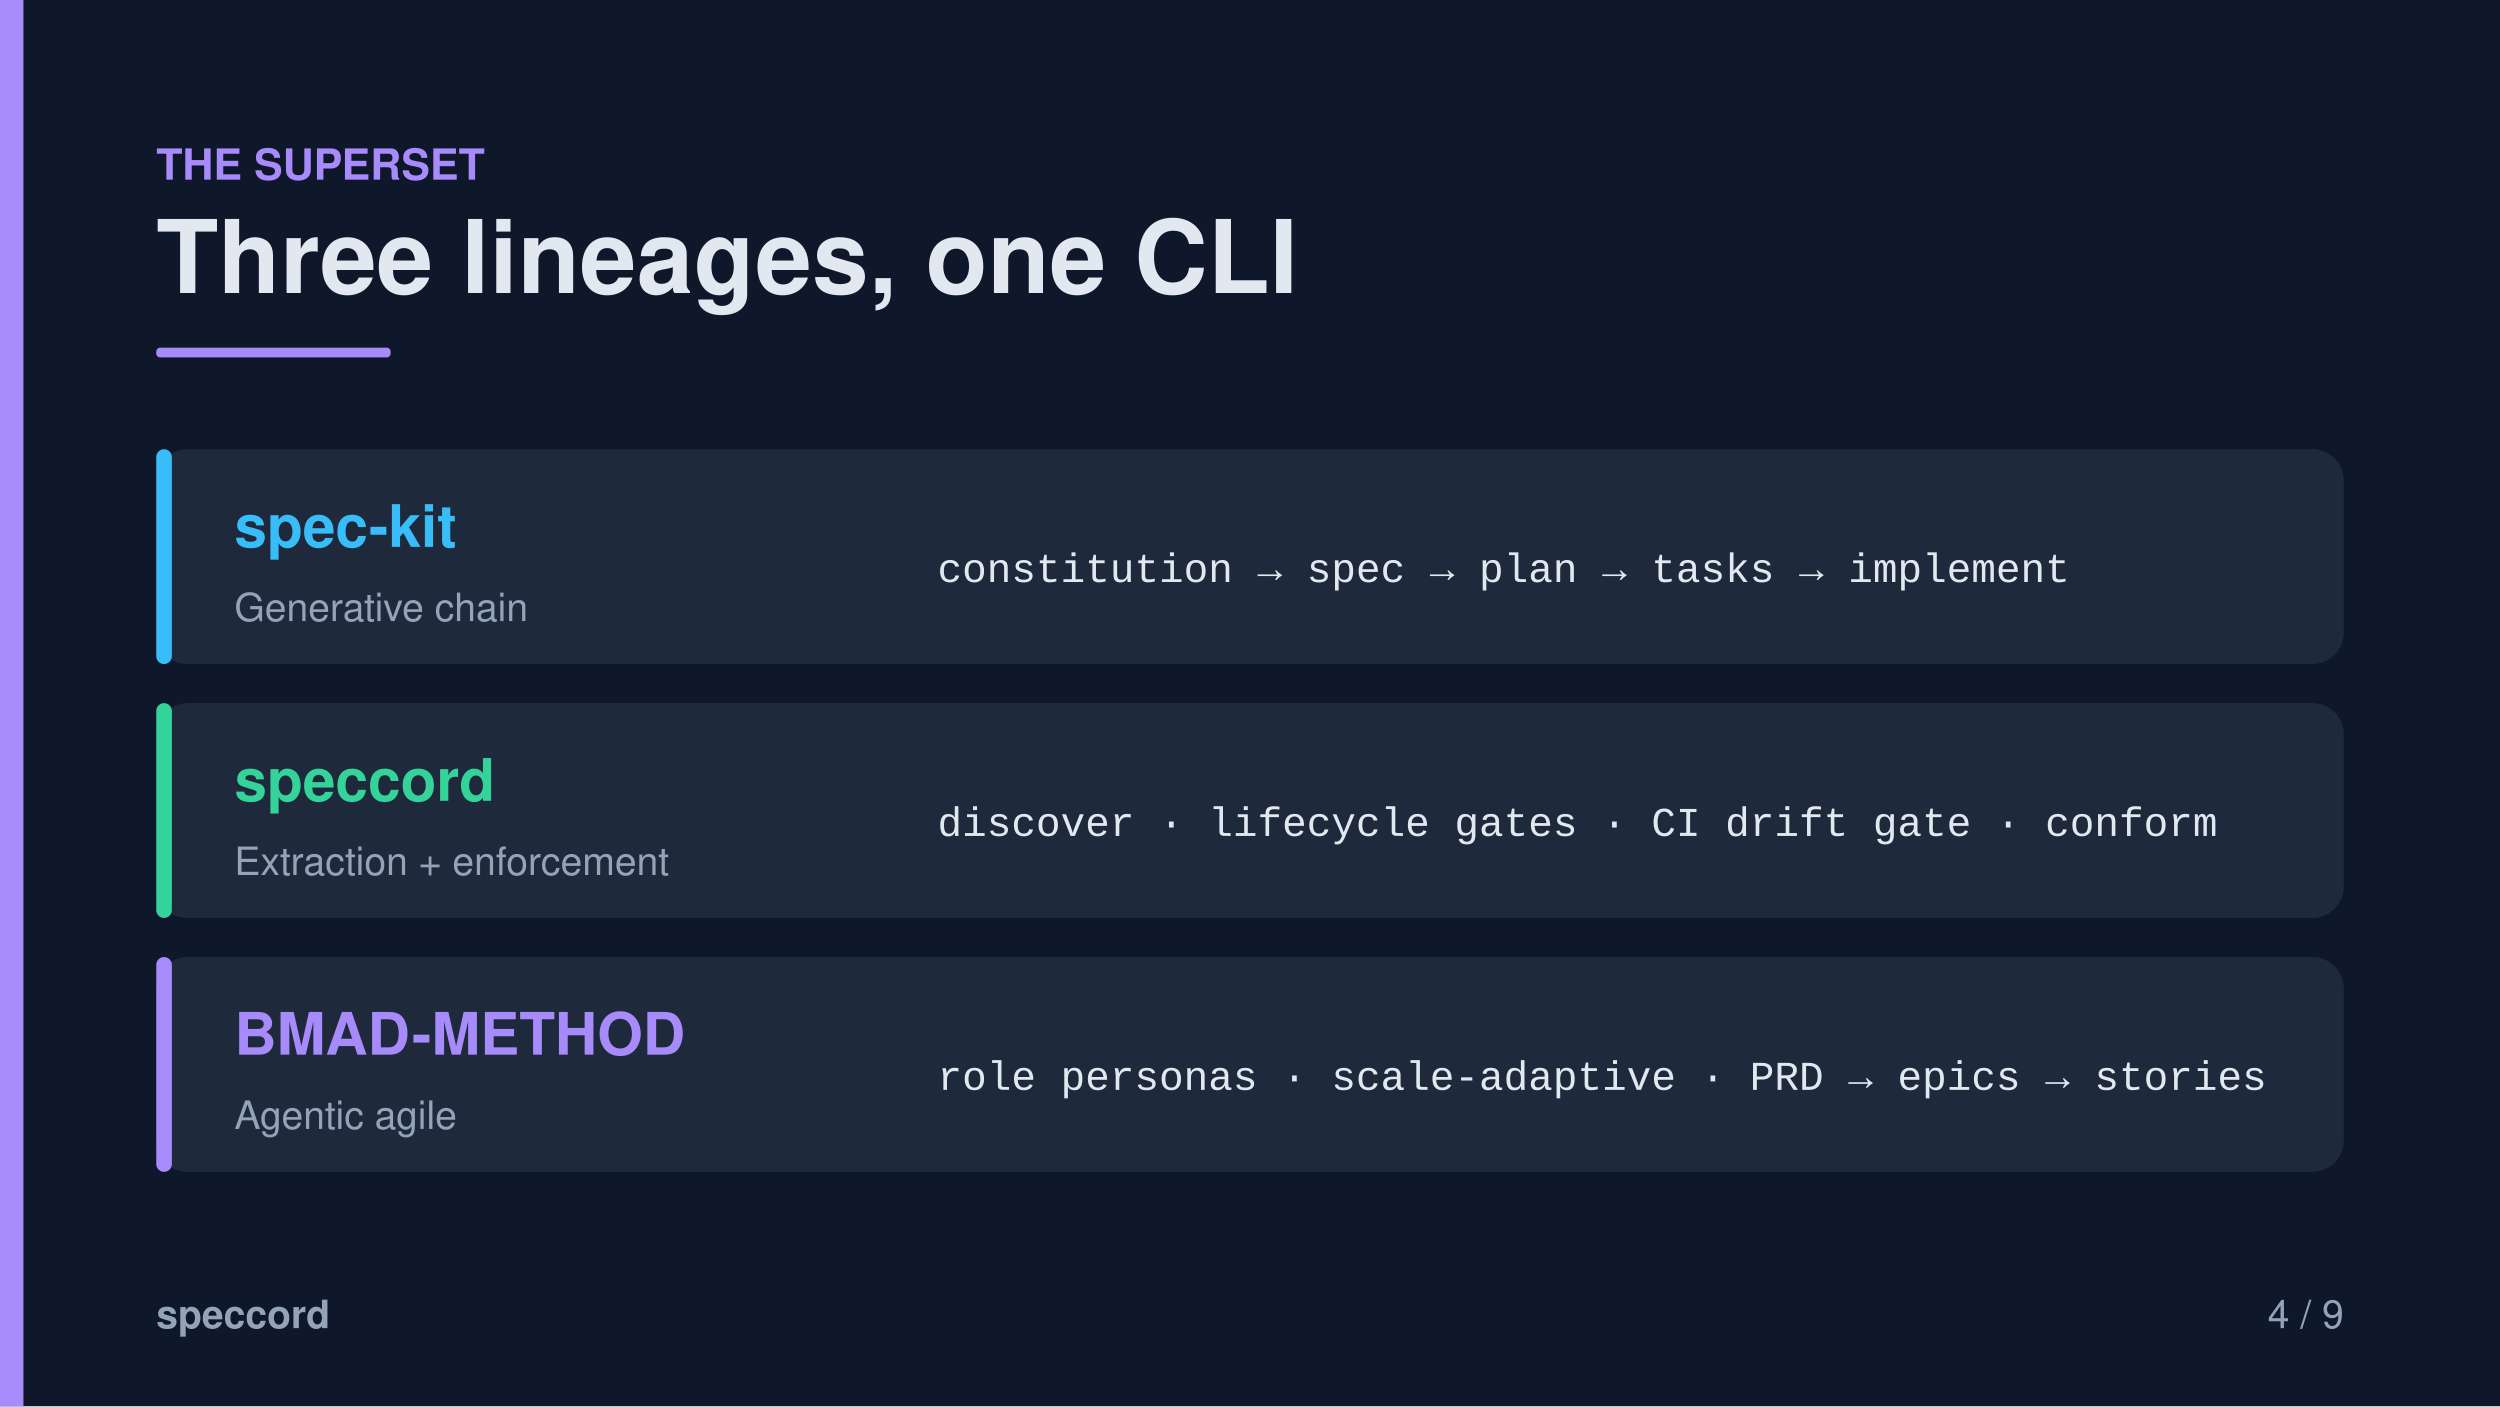
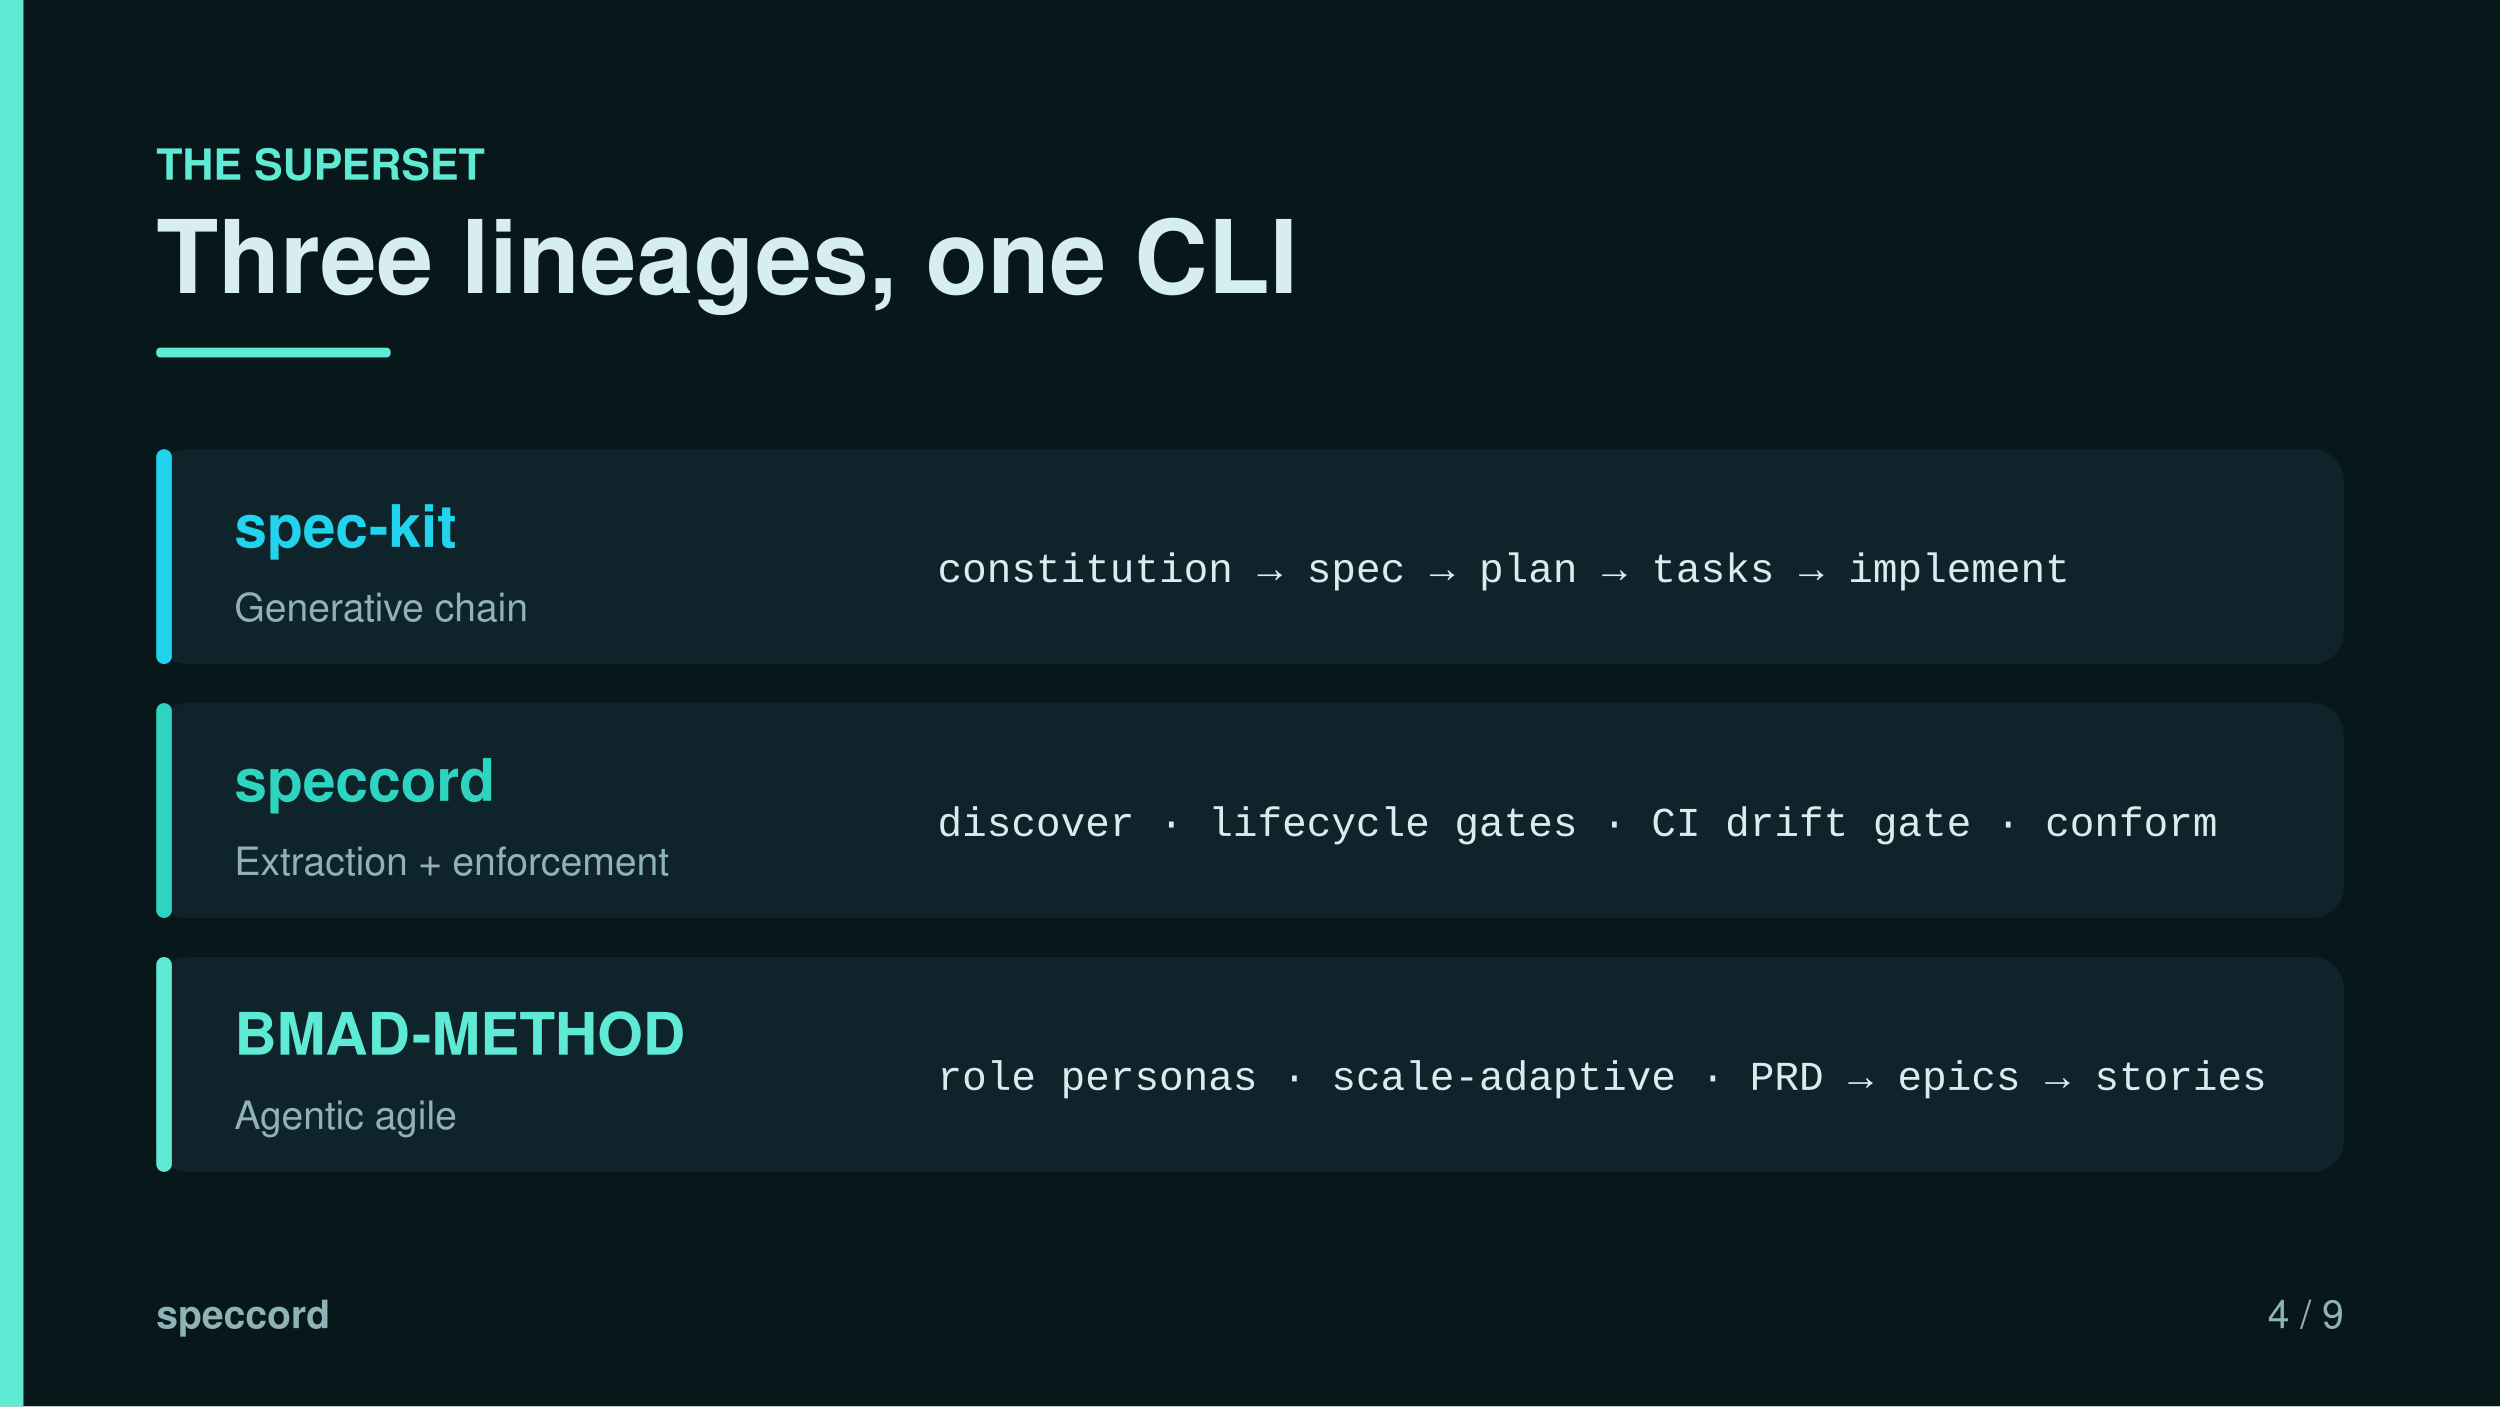
<svg xmlns="http://www.w3.org/2000/svg" viewBox="0 0 1280 720" width="1280" height="720" role="img">
-   <rect x="0" y="0" width="1280" height="720" rx="0" fill="#0f172a" opacity="1.0" />
-   <rect x="0" y="0" width="12" height="720" rx="0" fill="#a78bfa" opacity="1.0" />
-   <text x="80" y="92" font-family="'Helvetica Neue', Helvetica, Arial, sans-serif" font-size="22" font-weight="bold" fill="#a78bfa" text-anchor="start" opacity="1.0">THE SUPERSET</text>
-   <text x="80" y="150" font-family="'Helvetica Neue', Helvetica, Arial, sans-serif" font-size="52" font-weight="bold" fill="#e2e8f0" text-anchor="start" opacity="1.0">Three lineages, one CLI</text>
-   <rect x="80" y="178" width="120" height="5" rx="2" fill="#a78bfa" opacity="1.0" />
-   <rect x="80" y="230" width="1120" height="110" rx="16" fill="#1e293b" opacity="1.0" />
-   <rect x="80" y="230" width="8" height="110" rx="4" fill="#38bdf8" opacity="1.0" />
-   <text x="120" y="280" font-family="'Helvetica Neue', Helvetica, Arial, sans-serif" font-size="30" font-weight="bold" fill="#38bdf8" text-anchor="start" opacity="1.0">spec-kit</text>
-   <text x="120" y="318" font-family="'Helvetica Neue', Helvetica, Arial, sans-serif" font-size="20" font-weight="normal" fill="#94a3b8" text-anchor="start" opacity="1.0">Generative chain</text>
-   <text x="480" y="298" font-family="'SFMono-Regular', Consolas, 'Liberation Mono', monospace" font-size="21" font-weight="normal" fill="#e2e8f0" text-anchor="start" opacity="1.0">constitution → spec → plan → tasks → implement</text>
-   <rect x="80" y="360" width="1120" height="110" rx="16" fill="#1e293b" opacity="1.0" />
-   <rect x="80" y="360" width="8" height="110" rx="4" fill="#34d399" opacity="1.0" />
-   <text x="120" y="410" font-family="'Helvetica Neue', Helvetica, Arial, sans-serif" font-size="30" font-weight="bold" fill="#34d399" text-anchor="start" opacity="1.0">speccord</text>
-   <text x="120" y="448" font-family="'Helvetica Neue', Helvetica, Arial, sans-serif" font-size="20" font-weight="normal" fill="#94a3b8" text-anchor="start" opacity="1.0">Extraction + enforcement</text>
-   <text x="480" y="428" font-family="'SFMono-Regular', Consolas, 'Liberation Mono', monospace" font-size="21" font-weight="normal" fill="#e2e8f0" text-anchor="start" opacity="1.0">discover · lifecycle gates · CI drift gate · conform</text>
-   <rect x="80" y="490" width="1120" height="110" rx="16" fill="#1e293b" opacity="1.0" />
-   <rect x="80" y="490" width="8" height="110" rx="4" fill="#a78bfa" opacity="1.0" />
-   <text x="120" y="540" font-family="'Helvetica Neue', Helvetica, Arial, sans-serif" font-size="30" font-weight="bold" fill="#a78bfa" text-anchor="start" opacity="1.0">BMAD-METHOD</text>
-   <text x="120" y="578" font-family="'Helvetica Neue', Helvetica, Arial, sans-serif" font-size="20" font-weight="normal" fill="#94a3b8" text-anchor="start" opacity="1.0">Agentic agile</text>
-   <text x="480" y="558" font-family="'SFMono-Regular', Consolas, 'Liberation Mono', monospace" font-size="21" font-weight="normal" fill="#e2e8f0" text-anchor="start" opacity="1.0">role personas · scale-adaptive · PRD → epics → stories</text>
-   <text x="80" y="680" font-family="'Helvetica Neue', Helvetica, Arial, sans-serif" font-size="20" font-weight="bold" fill="#94a3b8" text-anchor="start" opacity="1.0">speccord</text>
-   <text x="1200" y="680" font-family="'Helvetica Neue', Helvetica, Arial, sans-serif" font-size="20" font-weight="normal" fill="#94a3b8" text-anchor="end" opacity="1.0">4 / 9</text>
+   <rect x="0" y="0" width="1280" height="720" rx="0" fill="#07171a" opacity="1.0" />
+   <rect x="0" y="0" width="12" height="720" rx="0" fill="#5eead4" opacity="1.0" />
+   <text x="80" y="92" font-family="'Helvetica Neue', Helvetica, Arial, sans-serif" font-size="22" font-weight="bold" fill="#5eead4" text-anchor="start" opacity="1.0">THE SUPERSET</text>
+   <text x="80" y="150" font-family="'Helvetica Neue', Helvetica, Arial, sans-serif" font-size="52" font-weight="bold" fill="#d6eef0" text-anchor="start" opacity="1.0">Three lineages, one CLI</text>
+   <rect x="80" y="178" width="120" height="5" rx="2" fill="#5eead4" opacity="1.0" />
+   <rect x="80" y="230" width="1120" height="110" rx="16" fill="#0f242a" opacity="1.0" />
+   <rect x="80" y="230" width="8" height="110" rx="4" fill="#22d3ee" opacity="1.0" />
+   <text x="120" y="280" font-family="'Helvetica Neue', Helvetica, Arial, sans-serif" font-size="30" font-weight="bold" fill="#22d3ee" text-anchor="start" opacity="1.0">spec-kit</text>
+   <text x="120" y="318" font-family="'Helvetica Neue', Helvetica, Arial, sans-serif" font-size="20" font-weight="normal" fill="#8fb2b6" text-anchor="start" opacity="1.0">Generative chain</text>
+   <text x="480" y="298" font-family="'SFMono-Regular', Consolas, 'Liberation Mono', monospace" font-size="21" font-weight="normal" fill="#d6eef0" text-anchor="start" opacity="1.0">constitution → spec → plan → tasks → implement</text>
+   <rect x="80" y="360" width="1120" height="110" rx="16" fill="#0f242a" opacity="1.0" />
+   <rect x="80" y="360" width="8" height="110" rx="4" fill="#2dd4bf" opacity="1.0" />
+   <text x="120" y="410" font-family="'Helvetica Neue', Helvetica, Arial, sans-serif" font-size="30" font-weight="bold" fill="#2dd4bf" text-anchor="start" opacity="1.0">speccord</text>
+   <text x="120" y="448" font-family="'Helvetica Neue', Helvetica, Arial, sans-serif" font-size="20" font-weight="normal" fill="#8fb2b6" text-anchor="start" opacity="1.0">Extraction + enforcement</text>
+   <text x="480" y="428" font-family="'SFMono-Regular', Consolas, 'Liberation Mono', monospace" font-size="21" font-weight="normal" fill="#d6eef0" text-anchor="start" opacity="1.0">discover · lifecycle gates · CI drift gate · conform</text>
+   <rect x="80" y="490" width="1120" height="110" rx="16" fill="#0f242a" opacity="1.0" />
+   <rect x="80" y="490" width="8" height="110" rx="4" fill="#5eead4" opacity="1.0" />
+   <text x="120" y="540" font-family="'Helvetica Neue', Helvetica, Arial, sans-serif" font-size="30" font-weight="bold" fill="#5eead4" text-anchor="start" opacity="1.0">BMAD-METHOD</text>
+   <text x="120" y="578" font-family="'Helvetica Neue', Helvetica, Arial, sans-serif" font-size="20" font-weight="normal" fill="#8fb2b6" text-anchor="start" opacity="1.0">Agentic agile</text>
+   <text x="480" y="558" font-family="'SFMono-Regular', Consolas, 'Liberation Mono', monospace" font-size="21" font-weight="normal" fill="#d6eef0" text-anchor="start" opacity="1.0">role personas · scale-adaptive · PRD → epics → stories</text>
+   <text x="80" y="680" font-family="'Helvetica Neue', Helvetica, Arial, sans-serif" font-size="20" font-weight="bold" fill="#8fb2b6" text-anchor="start" opacity="1.0">speccord</text>
+   <text x="1200" y="680" font-family="'Helvetica Neue', Helvetica, Arial, sans-serif" font-size="20" font-weight="normal" fill="#8fb2b6" text-anchor="end" opacity="1.0">4 / 9</text>
</svg>
